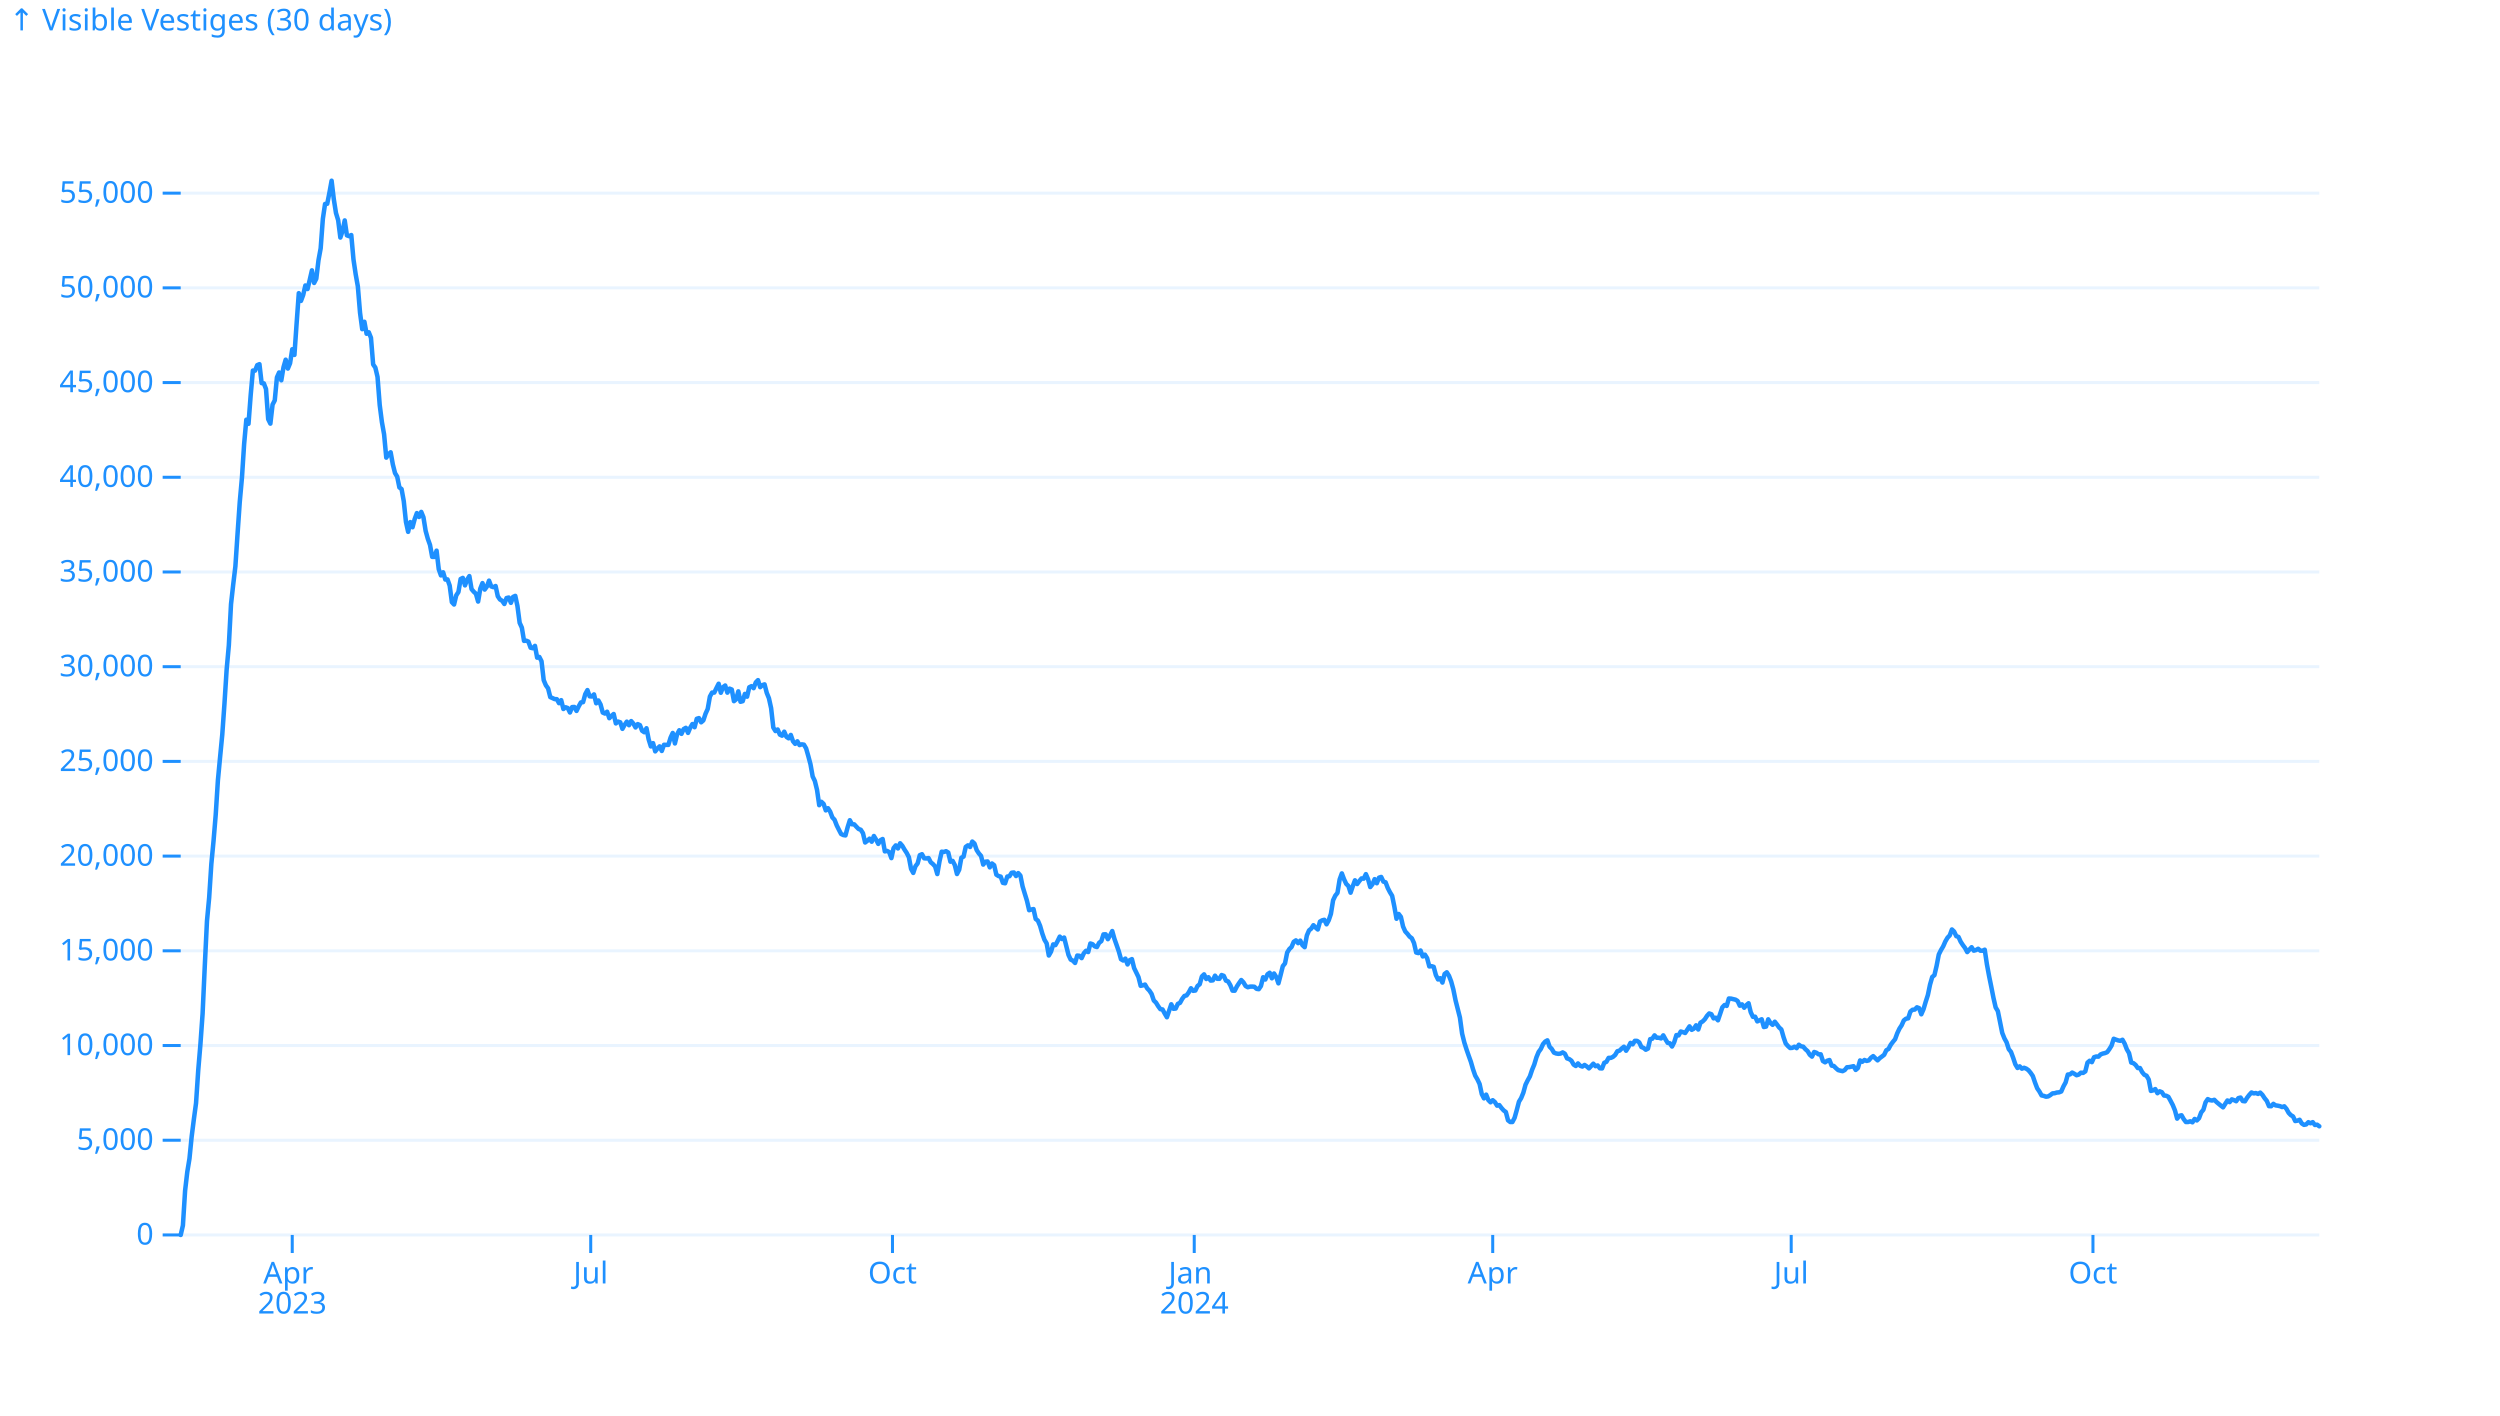
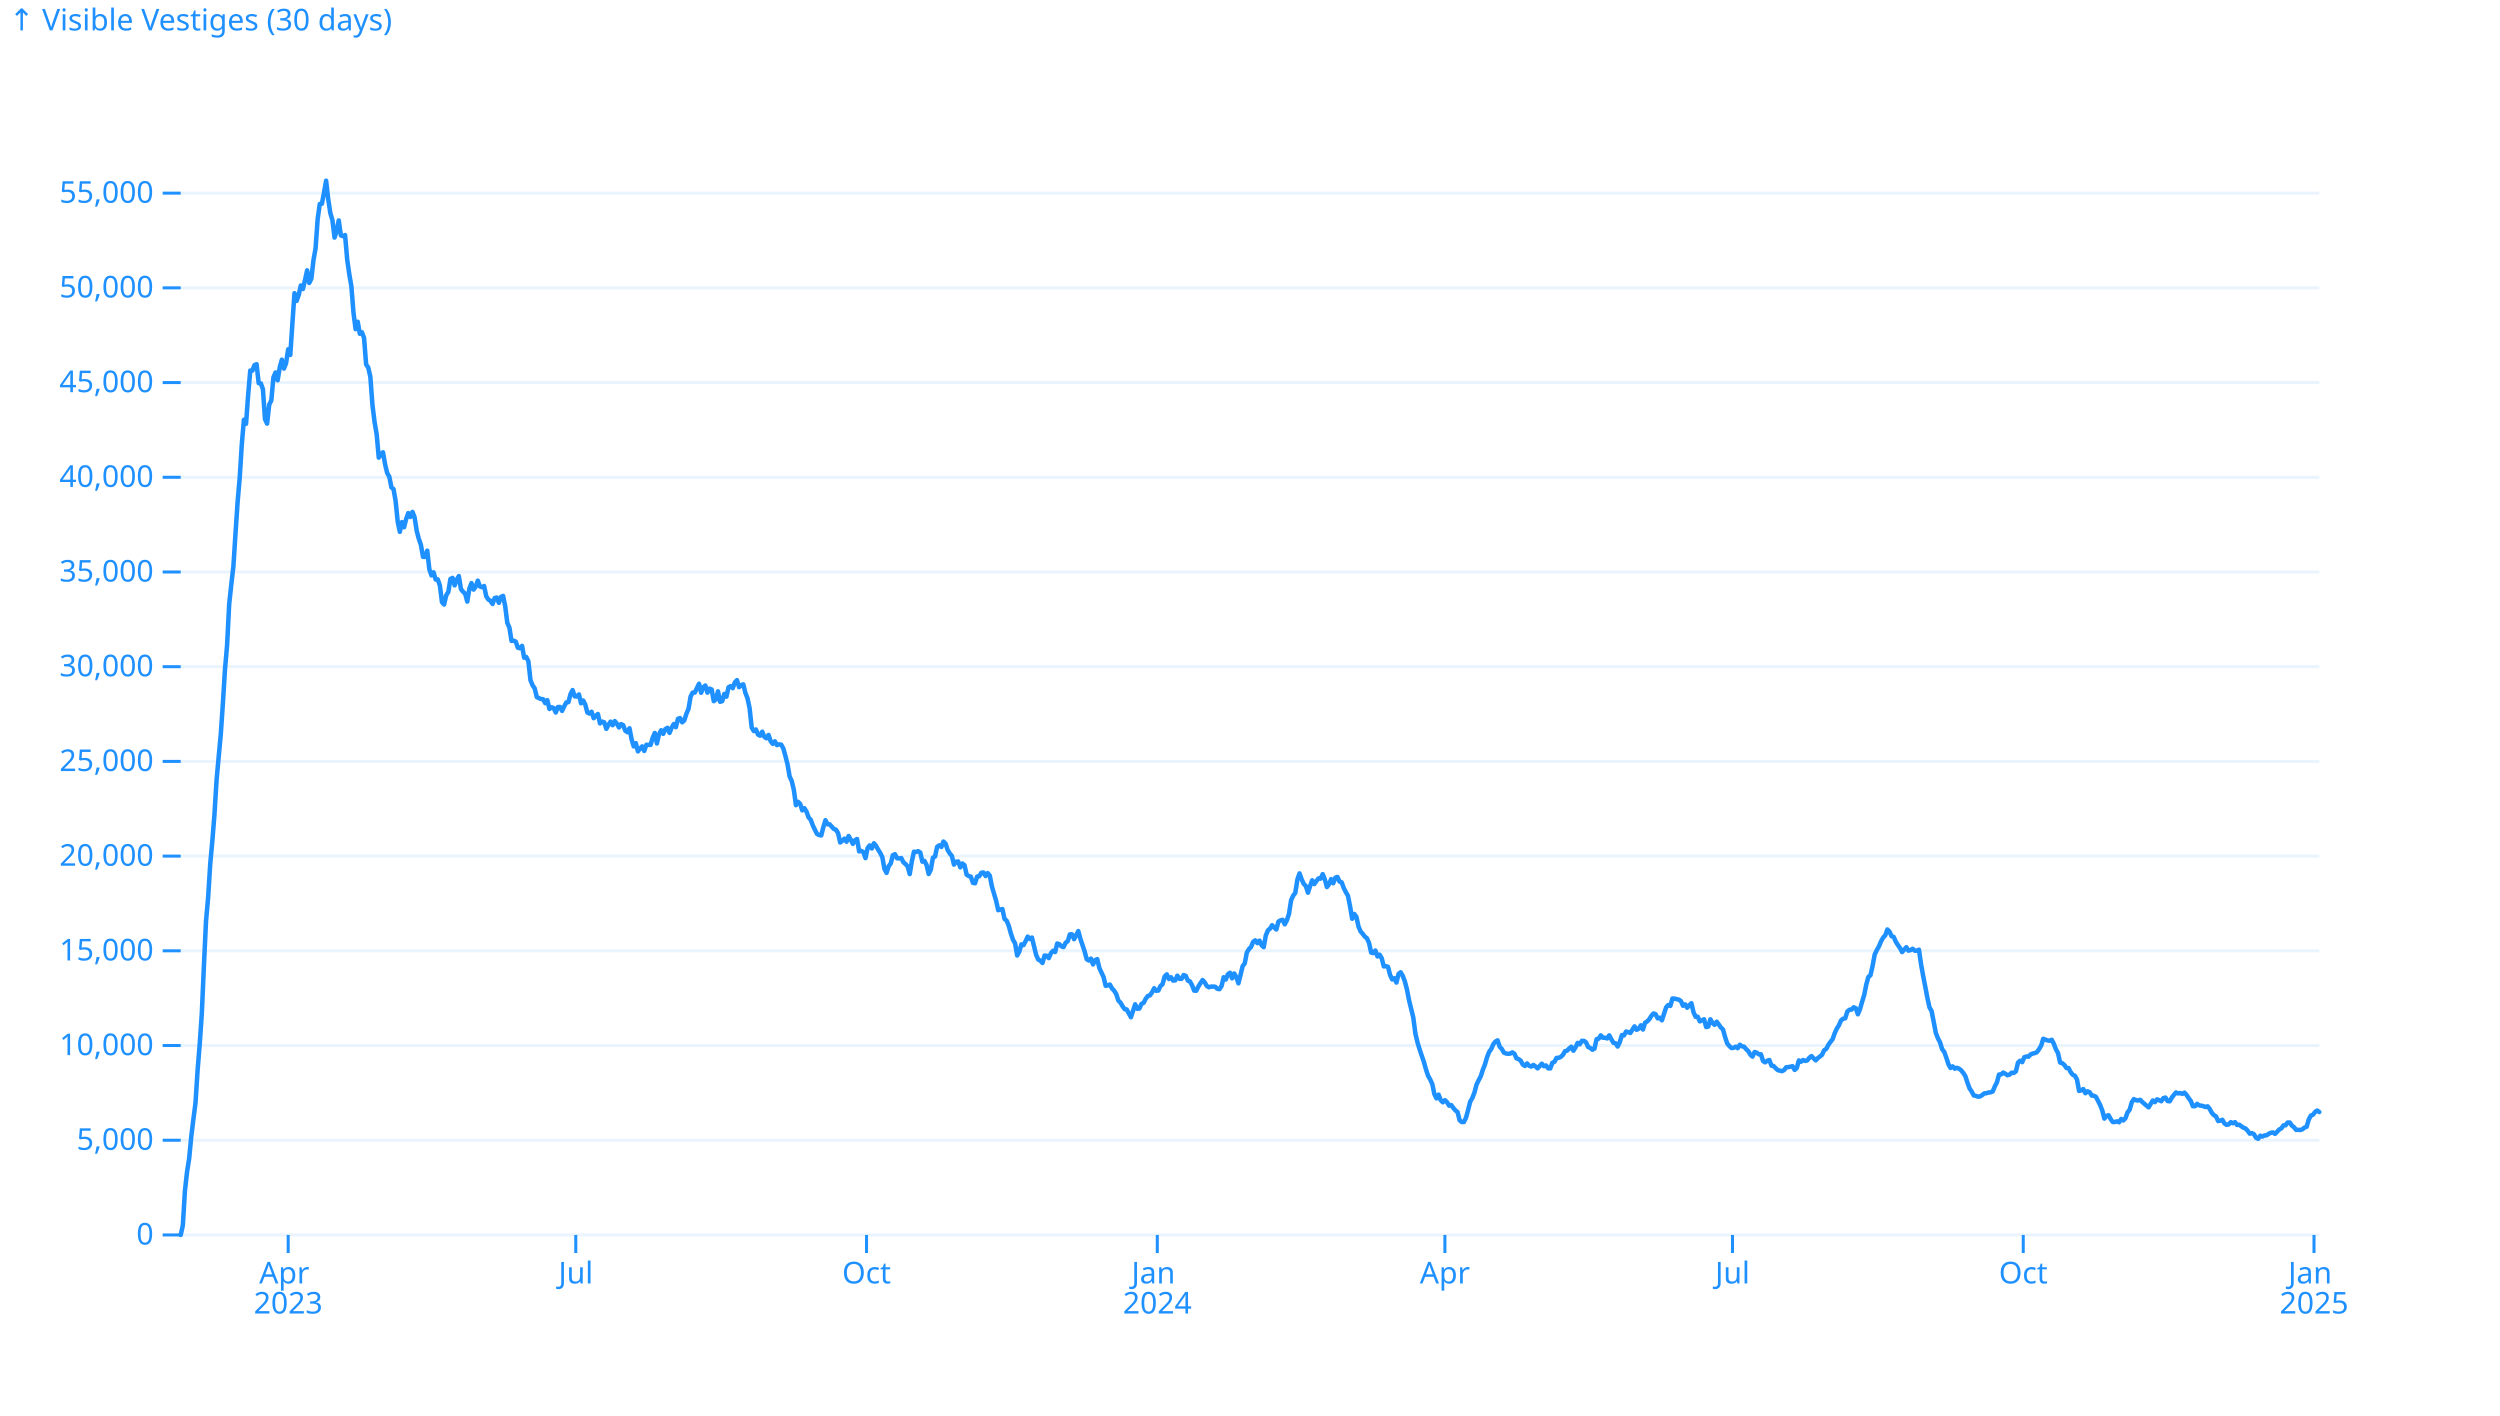
<svg xmlns="http://www.w3.org/2000/svg" class="plot-d6a7b5" fill="currentColor" font-family="system-ui, sans-serif" font-size="10" text-anchor="middle" width="830" height="470" viewBox="0 0 830 470" color="#1e90ff">
  <style>:where(.plot-d6a7b5){--plot-background: white;display:block;height:intrinsic;max-width:100%}:where(.plot-d6a7b5 text),:where(.plot-d6a7b5 tspan){white-space:pre}</style>
  <g aria-label="y-grid" stroke="currentColor" stroke-opacity=".1">
    <line x1="60" x2="770" y1="410" y2="410" />
    <line x1="60" x2="770" y1="378.557" y2="378.557" />
    <line x1="60" x2="770" y1="347.114" y2="347.114" />
    <line x1="60" x2="770" y1="315.671" y2="315.671" />
    <line x1="60" x2="770" y1="284.227" y2="284.227" />
    <line x1="60" x2="770" y1="252.784" y2="252.784" />
    <line x1="60" x2="770" y1="221.341" y2="221.341" />
    <line x1="60" x2="770" y1="189.898" y2="189.898" />
    <line x1="60" x2="770" y1="158.455" y2="158.455" />
    <line x1="60" x2="770" y1="127.012" y2="127.012" />
    <line x1="60" x2="770" y1="95.568" y2="95.568" />
    <line x1="60" x2="770" y1="64.125" y2="64.125" />
  </g>
  <g aria-label="y-axis tick" fill="none" stroke="currentColor">
    <path transform="translate(60,410)" d="M0,0L-6,0" />
    <path transform="translate(60,378.5568)" d="M0,0L-6,0" />
    <path transform="translate(60,347.1137)" d="M0,0L-6,0" />
    <path transform="translate(60,315.6705)" d="M0,0L-6,0" />
    <path transform="translate(60,284.2274)" d="M0,0L-6,0" />
    <path transform="translate(60,252.7842)" d="M0,0L-6,0" />
    <path transform="translate(60,221.3411)" d="M0,0L-6,0" />
    <path transform="translate(60,189.8979)" d="M0,0L-6,0" />
    <path transform="translate(60,158.4548)" d="M0,0L-6,0" />
    <path transform="translate(60,127.0116)" d="M0,0L-6,0" />
    <path transform="translate(60,95.56849)" d="M0,0L-6,0" />
    <path transform="translate(60,64.12534)" d="M0,0L-6,0" />
  </g>
  <g aria-label="y-axis tick label" text-anchor="end" font-variant="tabular-nums">
    <text y=".32em" transform="translate(-9,0) translate(60,410)">0</text>
    <text y=".32em" transform="translate(-9,0) translate(60,378.5568)">5,000</text>
    <text y=".32em" transform="translate(-9,0) translate(60,347.1137)">10,000</text>
    <text y=".32em" transform="translate(-9,0) translate(60,315.6705)">15,000</text>
    <text y=".32em" transform="translate(-9,0) translate(60,284.2274)">20,000</text>
    <text y=".32em" transform="translate(-9,0) translate(60,252.7842)">25,000</text>
    <text y=".32em" transform="translate(-9,0) translate(60,221.3411)">30,000</text>
    <text y=".32em" transform="translate(-9,0) translate(60,189.8979)">35,000</text>
    <text y=".32em" transform="translate(-9,0) translate(60,158.4548)">40,000</text>
    <text y=".32em" transform="translate(-9,0) translate(60,127.0116)">45,000</text>
    <text y=".32em" transform="translate(-9,0) translate(60,95.56849)">50,000</text>
    <text y=".32em" transform="translate(-9,0) translate(60,64.12534)">55,000</text>
  </g>
  <g aria-label="y-axis label" text-anchor="start">
    <text y=".71em" transform="translate(-57,-57) translate(60,60)">↑ Visible Vestiges (30 days)</text>
  </g>
  <g aria-label="x-axis tick" fill="none" stroke="currentColor">
-     <path transform="translate(97.02454,410)" d="M0,0L0,6" />
-     <path transform="translate(196.1196,410)" d="M0,0L0,6" />
-     <path transform="translate(296.3037,410)" d="M0,0L0,6" />
-     <path transform="translate(396.4877,410)" d="M0,0L0,6" />
-     <path transform="translate(495.5828,410)" d="M0,0L0,6" />
-     <path transform="translate(594.6779,410)" d="M0,0L0,6" />
-     <path transform="translate(694.862,410)" d="M0,0L0,6" />
+     <path transform="translate(95.67488,410)" d="M0,0L0,6" />
+     <path transform="translate(191.1576,410)" d="M0,0L0,6" />
+     <path transform="translate(287.6897,410)" d="M0,0L0,6" />
+     <path transform="translate(384.2217,410)" d="M0,0L0,6" />
+     <path transform="translate(479.7044,410)" d="M0,0L0,6" />
+     <path transform="translate(575.1872,410)" d="M0,0L0,6" />
+     <path transform="translate(671.7192,410)" d="M0,0L0,6" />
+     <path transform="translate(768.2512,410)" d="M0,0L0,6" />
  </g>
  <g aria-label="x-axis tick label" font-variant="tabular-nums">
-     <text transform="translate(0,9) translate(97.02454,410)">
+     <text transform="translate(0,9) translate(95.67488,410)">
      <tspan x="0" y=".71em">Apr</tspan>
      <tspan x="0" dy="1em">2023</tspan>
    </text>
-     <text y=".71em" transform="translate(0,9) translate(196.1196,410)">Jul</text>
-     <text y=".71em" transform="translate(0,9) translate(296.3037,410)">Oct</text>
-     <text transform="translate(0,9) translate(396.4877,410)">
+     <text y=".71em" transform="translate(0,9) translate(191.1576,410)">Jul</text>
+     <text y=".71em" transform="translate(0,9) translate(287.6897,410)">Oct</text>
+     <text transform="translate(0,9) translate(384.2217,410)">
      <tspan x="0" y=".71em">Jan</tspan>
      <tspan x="0" dy="1em">2024</tspan>
    </text>
-     <text y=".71em" transform="translate(0,9) translate(495.5828,410)">Apr</text>
-     <text y=".71em" transform="translate(0,9) translate(594.6779,410)">Jul</text>
-     <text y=".71em" transform="translate(0,9) translate(694.862,410)">Oct</text>
+     <text y=".71em" transform="translate(0,9) translate(479.7044,410)">Apr</text>
+     <text y=".71em" transform="translate(0,9) translate(575.1872,410)">Jul</text>
+     <text y=".71em" transform="translate(0,9) translate(671.7192,410)">Oct</text>
+     <text transform="translate(0,9) translate(768.2512,410)">
+       <tspan x="0" y=".71em">Jan</tspan>
+       <tspan x="0" dy="1em">2025</tspan>
+     </text>
  </g>
  <g aria-label="line" fill="none" stroke="currentColor" stroke-width="1.5" stroke-linejoin="round" stroke-linecap="round">
-     <path d="M60,410L60.726,406.843L61.452,395.297L62.178,389.071L62.904,384.657L63.63,377.375L64.356,371.639L65.082,366.263L65.808,355.383L66.534,346.774L67.26,336.555L67.986,320.727L68.712,305.804L69.438,298.056L70.164,286.843L70.89,279.228L71.616,270.499L72.342,259.085L73.067,251.401L73.793,243.867L74.519,233.642L75.245,222.303L75.971,214.273L76.697,200.57L77.423,194.08L78.149,188.024L78.875,177.101L79.601,166.643L80.327,158.593L81.053,147.374L81.779,139.344L82.505,140.702L83.231,131.137L83.957,123.025L84.683,123.05L85.409,121.226L86.135,120.912L86.861,127.194L87.587,127.276L88.313,129.156L89.039,139.168L89.765,140.639L90.491,134.325L91.217,132.936L91.943,125.282L92.669,123.66L93.395,126.257L94.121,121.93L94.847,119.415L95.573,122.364L96.299,120.597L97.025,115.956L97.751,117.837L98.476,107.379L99.202,97.342L99.928,99.895L100.654,97.933L101.38,94.776L102.106,95.952L102.832,92.921L103.558,89.752L104.284,93.94L105.01,92.519L105.736,86.406L106.462,82.45L107.188,72.653L107.914,67.722L108.64,67.653L109.366,64L110.092,60L110.818,66.113L111.544,70.716L112.27,73.112L112.996,78.866L113.722,76.734L114.448,73.181L115.174,78.143L115.9,78.407L116.626,78.042L117.352,86.123L118.078,91.016L118.804,95.097L119.53,103.825L120.256,109.278L120.982,106.831L121.708,110.806L122.434,110.315L123.16,112.145L123.885,121L124.611,122.037L125.337,125.125L126.063,134.464L126.789,140.117L127.515,144.192L128.241,151.933L128.967,150.82L129.693,150.16L130.419,154.179L131.145,157.065L131.871,158.254L132.597,161.825L133.323,162.373L134.049,166.385L134.775,173.277L135.501,176.572L136.227,173.334L136.953,175.05L137.679,172.315L138.405,170.347L139.131,171.629L139.857,169.957L140.583,171.736L141.309,176.245L142.035,178.874L142.761,180.918L143.487,184.88L144.213,184.898L144.939,182.823L145.665,188.98L146.391,191.036L147.117,190.005L147.843,192.407L148.569,192.363L149.294,194.413L150.02,199.916L150.746,200.696L151.472,197.652L152.198,196.545L152.924,192.237L153.65,191.866L154.376,194.35L155.102,192.445L155.828,191.269L156.554,195.589L157.28,196.451L158.006,197.117L158.732,199.714L159.458,195.413L160.184,193.596L160.91,195.74L161.636,194.753L162.362,192.778L163.088,194.69L163.814,194.948L164.54,194.558L165.266,197.96L165.992,199.035L166.718,199.457L167.444,200.519L168.17,198.557L168.896,198.381L169.622,200.142L170.348,198.174L171.074,197.834L171.8,201.249L172.526,206.789L173.252,208.374L173.978,212.77L174.703,212.701L175.429,213.015L176.155,215.04L176.881,215.216L177.607,214.43L178.333,218.348L179.059,218.109L179.785,219.53L180.511,225.806L181.237,227.529L181.963,228.535L182.689,231.434L183.415,231.761L184.141,232.101L184.867,232.126L185.593,233.453L186.319,232.459L187.045,235.384L187.771,234.818L188.497,235.069L189.223,236.547L189.949,234.755L190.675,234.711L191.401,236.025L192.127,234.516L192.853,233.214L193.579,233.107L194.305,230.453L195.031,229.114L195.757,231.177L196.483,231.227L197.209,230.541L197.935,233.484L198.661,232.56L199.387,233.893L200.112,236.572L200.838,236.899L201.564,236.295L202.29,238.44L203.016,237.673L203.742,237.05L204.468,240.169L205.194,239.566L205.92,239.805L206.646,241.974L207.372,240.666L208.098,239.591L208.824,240.767L209.55,239.402L210.276,240.238L211.002,241.515L211.728,240.408L212.454,240.742L213.18,242.609L213.906,243.1L214.632,241.779L215.358,245.483L216.084,247.816L216.81,246.722L217.536,249.451L218.262,248.527L218.988,247.797L219.714,249.313L220.44,247.275L221.166,247.288L221.892,247.307L222.618,244.93L223.344,243.345L224.07,246.823L224.796,243.798L225.521,242.446L226.247,243.641L226.973,242.056L227.699,241.641L228.425,243.32L229.151,241.59L229.877,240.389L230.603,241.433L231.329,238.635L232.055,238.415L232.781,239.805L233.507,239.176L234.233,236.975L234.959,235.365L235.685,231.258L236.411,229.938L237.137,229.938L237.863,228.435L238.589,227.001L239.315,229.994L240.041,228.139L240.767,227.592L241.493,229.957L242.219,228.63L242.945,228.925L243.671,232.78L244.397,232.176L245.123,229.529L245.849,232.988L246.575,232.793L247.301,230.378L248.027,231.296L248.753,228.177L249.479,227.812L250.204,228.472L250.93,226.542L251.656,225.806L252.382,228.139L253.108,227.454L253.834,227.215L254.56,230.032L255.286,231.818L256.012,235.126L256.738,241.546L257.464,242.71L258.19,242.194L258.916,243.892L259.642,244.244L260.368,242.917L261.094,244.634L261.82,245.118L262.546,244.005L263.272,246.087L263.998,246.961L264.724,246.118L265.45,247.37L266.176,247.118L266.902,247.231L267.628,248.464L268.354,251.011L269.08,253.734L269.806,257.796L270.532,259.299L271.258,262.268L271.984,267.324L272.71,266.204L273.436,266.89L274.162,269.047L274.888,268.323L275.613,269.455L276.339,271.38L277.065,272.153L277.791,274.027L278.517,275.48L279.243,276.876L279.969,277.234L280.695,277.354L281.421,274.631L282.147,272.317L282.873,273.662L283.599,273.681L284.325,274.474L285.051,275.216L285.777,275.48L286.503,276.624L287.229,279.706L287.955,279.14L288.681,278.436L289.407,279.448L290.133,277.555L290.859,278.75L291.585,280.165L292.311,278.958L293.037,278.555L293.763,282.662L294.489,282.504L295.215,282.9L295.941,284.894L296.667,281.574L297.393,280.674L298.119,281.687L298.845,279.97L299.571,280.813L300.297,282.07L301.022,283.177L301.748,284.592L302.474,288.466L303.2,289.805L303.926,287.598L304.652,286.649L305.378,283.919L306.104,283.599L306.83,284.951L307.556,285.007L308.282,284.881L309.008,286.271L309.734,286.869L310.46,287.661L311.186,290.183L311.912,285.982L312.638,282.768L313.364,282.85L314.09,282.599L314.816,283.039L315.542,286.076L316.268,285.812L316.994,287.202L317.72,290.17L318.446,288.749L319.172,284.756L319.898,284.397L320.624,281.165L321.35,280.655L322.076,281.196L322.802,279.398L323.528,280.064L324.254,282.215L324.98,283.334L325.706,284.158L326.431,287.045L327.157,286.089L327.883,286.007L328.609,287.963L329.335,286.68L330.061,287.252L330.787,290.384L331.513,290.849L332.239,291.038L332.965,293.107L333.691,293.245L334.417,291.019L335.143,290.906L335.869,289.755L336.595,289.661L337.321,290.843L338.047,289.868L338.773,290.692L339.499,294.295L340.225,296.691L340.951,299.05L341.677,302.188L342.403,301.955L343.129,301.817L343.855,305.099L344.581,305.653L345.307,307.376L346.033,309.916L346.759,311.985L347.485,313.205L348.211,317.224L348.937,315.954L349.663,313.539L350.389,313.778L351.115,312.463L351.84,310.954L352.566,311.753L353.292,311.269L354.018,314.142L354.744,317.041L355.47,318.576L356.196,318.941L356.922,319.695L357.648,317.243L358.374,317.318L359.1,318.098L359.826,316.488L360.552,315.664L361.278,316.079L362.004,313.243L362.73,313.47L363.456,314.199L364.182,314.413L364.908,313.004L365.634,312.457L366.36,310.212L367.086,310.193L367.812,311.803L368.538,310.52L369.264,309.112L369.99,311.696L370.716,313.759L371.442,315.853L372.168,318.456L372.894,318.89L373.62,318.261L374.346,320.192L375.072,318.777L375.798,318.431L376.524,321.399L377.249,322.89L377.975,324.393L378.701,327.286L379.427,327.141L380.153,326.877L380.879,328.147L381.605,328.896L382.331,329.996L383.057,332.159L383.783,332.857L384.509,334.04L385.235,335.04L385.961,335.14L386.687,336.486L387.413,337.725L388.139,335.574L388.865,333.423L389.591,334.914L390.317,334.838L391.043,333.285L391.769,332.939L392.495,331.612L393.221,330.663L393.947,330.468L394.673,329.462L395.399,328.103L396.125,328.946L396.851,328.858L397.577,327.355L398.303,326.764L399.029,324.185L399.755,323.487L400.481,325.028L401.207,324.443L401.933,325.556L402.658,325.475L403.384,323.928L404.11,324.953L404.836,324.971L405.562,323.72L406.288,323.978L407.014,325.563L407.74,325.833L408.466,327.078L409.192,328.889L409.918,328.921L410.644,327.499L411.37,326.393L412.096,325.374L412.822,326.141L413.548,327.361L414.274,327.757L415,327.562L415.726,327.537L416.452,327.606L417.178,328.286L417.904,328.411L418.63,327.361L419.356,324.449L420.082,325.204L420.808,323.462L421.534,322.959L422.26,324.795L422.986,323.198L423.712,324.374L424.438,326.468L425.164,323.689L425.89,320.764L426.616,319.865L427.342,316.243L428.067,315.086L428.793,314.4L429.519,312.677L430.245,312.206L430.971,313.124L431.697,312.287L432.423,313.809L433.149,314.463L433.875,310.577L434.601,308.891L435.327,308.3L436.053,307.168L436.779,307.948L437.505,308.583L438.231,305.967L438.957,305.552L439.683,305.376L440.409,306.866L441.135,305.54L441.861,303.401L442.587,298.892L443.313,297.358L444.039,296.446L444.765,291.975L445.491,289.969L446.217,291.893L446.943,293.447L447.669,294.151L448.395,296.371L449.121,294.22L449.847,292.264L450.573,293.497L451.299,292.503L452.025,291.635L452.751,291.717L453.476,290.214L454.202,291.918L454.928,294.503L455.654,293.579L456.38,291.874L457.106,293.239L457.832,291.384L458.558,291.151L459.284,292.692L460.01,292.918L460.736,294.811L461.462,296.214L462.188,297.408L462.914,300.949L463.64,305.024L464.366,303.445L465.092,304.401L465.818,307.615L466.544,309.244L467.27,310.03L467.996,310.96L468.722,311.501L469.448,313.092L470.174,316.237L470.9,316.425L471.626,315.57L472.352,317.538L473.078,316.947L473.804,318.111L474.53,320.846L475.256,320.771L475.982,320.984L476.708,323.72L477.434,325.179L478.16,324.764L478.885,326.21L479.611,323.349L480.337,322.802L481.063,323.965L481.789,325.846L482.515,328.525L483.241,332.122L483.967,334.97L484.693,337.832L485.419,343.158L486.145,346.101L486.871,348.384L487.597,350.472L488.323,352.49L489.049,355.006L489.775,357.113L490.501,358.358L491.227,359.886L491.953,363.244L492.679,364.653L493.405,363.414L494.131,365.225L494.857,365.961L495.583,365.269L496.309,365.898L497.035,367.08L497.761,366.885L498.487,367.841L499.213,368.652L499.939,369.193L500.665,371.941L501.391,372.507L502.117,372.507L502.843,371.117L503.569,368.545L504.294,365.759L505.02,364.571L505.746,362.785L506.472,360.131L507.198,358.666L507.924,357.352L508.65,355.188L509.376,353.427L510.102,351.006L510.828,349.246L511.554,348.252L512.28,346.655L513.006,345.806L513.732,345.391L514.458,347.504L515.184,348.252L515.91,349.459L516.636,349.755L517.362,349.868L518.088,349.793L518.814,349.396L519.54,349.837L520.266,351.384L520.992,351.623L521.718,352.163L522.444,353.446L523.17,353.905L523.896,353.056L524.622,353.843L525.348,354.094L526.074,353.566L526.8,354.05L527.526,354.698L528.252,353.937L528.978,353.151L529.703,353.975L530.429,353.736L531.155,354.679L531.881,354.717L532.607,352.855L533.333,352.522L534.059,351.22L534.785,351.22L535.511,350.881L536.237,350.239L536.963,349.007L537.689,348.812L538.415,348.101L539.141,347.522L539.867,348.843L540.593,347.705L541.319,346.246L542.045,346.711L542.771,345.56L543.497,345.567L544.223,346.07L544.949,347.617L545.675,347.906L546.401,348.51L547.127,348.132L547.853,345.001L548.579,344.844L549.305,343.743L550.031,344.529L550.757,344.535L551.483,344.755L552.209,343.737L552.935,345.057L553.661,346.227L554.387,346.372L555.112,347.441L555.838,346.019L556.564,343.655L557.29,343.756L558.016,342.46L558.742,342.668L559.468,342.951L560.194,341.85L560.92,340.756L561.646,341.9L562.372,341.517L563.098,340.404L563.824,341.794L564.55,339.548L565.276,339.115L566.002,338.385L566.728,337.266L567.454,336.467L568.18,336.719L568.906,338.09L569.632,337.882L570.358,338.737L571.084,336.605L571.81,334.442L572.536,333.681L573.262,333.952L573.988,331.505L574.714,331.537L575.44,331.719L576.166,331.883L576.892,332.329L577.618,333.901L578.344,333.449L579.07,334.568L579.796,333.706L580.521,333.084L581.247,336.065L581.973,337.586L582.699,337.549L583.425,339.102L584.151,338.75L584.877,338.398L585.603,340.97L586.329,340.825L587.055,338.417L587.781,339.63L588.507,340.24L589.233,339.215L589.959,340.14L590.685,341.139L591.411,341.781L592.137,344.334L592.863,346.441L593.589,347.277L594.315,347.938L595.041,347.887L595.767,347.516L596.493,347.982L597.219,346.856L597.945,347.378L598.671,347.504L599.397,348.34L600.123,348.975L600.849,350.17L601.575,350.793L602.301,349.264L603.027,349.497L603.753,350.032L604.479,350.032L605.204,352.258L605.93,352.692L606.656,352.163L607.382,351.931L608.108,353.786L608.834,353.912L609.56,354.654L610.286,355.283L611.012,355.459L611.738,355.622L612.464,355.251L613.19,354.333L613.916,354.283L614.642,354.138L615.368,353.975L616.094,355.213L616.82,354.591L617.546,352.069L618.272,352.503L618.998,351.918L619.724,352.226L620.45,352.038L621.176,351.164L621.902,350.635L622.628,351.365L623.354,352.031L624.08,351.302L624.806,350.761L625.532,350.201L626.258,348.68L626.984,348.258L627.71,346.894L628.436,345.913L629.162,345.032L629.888,343.045L630.613,341.511L631.339,340.404L632.065,338.781L632.791,338.215L633.517,338.083L634.243,335.844L634.969,335.241L635.695,335.178L636.421,334.43L637.147,334.7L637.873,336.744L638.599,335.071L639.325,332.618L640.051,330.361L640.777,326.864L641.503,324.349L642.229,323.751L642.955,320.639L643.681,316.884L644.407,315.425L645.133,314.205L645.859,312.545L646.585,311.306L647.311,310.558L648.037,308.583L648.763,309.275L649.489,310.809L650.215,311.048L650.941,312.639L651.667,313.753L652.393,314.727L653.119,316.086L653.845,315.268L654.571,314.476L655.297,315.62L656.022,315.425L656.748,314.991L657.474,315.62L658.2,315.639L658.926,315.3L659.652,320.142L660.378,324.041L661.104,327.613L661.83,331.298L662.556,334.461L663.282,335.681L664.008,339.278L664.734,342.907L665.46,344.73L666.186,346.057L666.912,348.321L667.638,349.22L668.364,351.17L669.09,353.346L669.816,354.566L670.542,354.037L671.268,354.798L671.994,354.509L672.72,354.792L673.446,355.314L674.172,356.188L674.898,357.251L675.624,359.402L676.35,361.313L677.076,362.364L677.802,363.678L678.528,363.829L679.254,364.106L679.98,364.011L680.706,363.571L681.431,363.005L682.157,362.948L682.883,362.716L683.609,362.659L684.335,362.37L685.061,360.691L685.787,359.364L686.513,356.748L687.239,356.698L687.965,356.1L688.691,356.49L689.417,356.974L690.143,356.767L690.869,356.132L691.595,356.207L692.321,355.704L693.047,352.799L693.773,352.17L694.499,352.635L695.225,350.994L695.951,350.761L696.677,350.811L697.403,350.069L698.129,349.786L698.855,349.623L699.581,349.321L700.307,348.315L701.033,347.139L701.759,344.875L702.485,345.158L703.211,345.409L703.937,345.548L704.663,345.202L705.389,346.504L706.115,348.39L706.84,349.629L707.566,352.767L708.292,352.968L709.018,353.56L709.744,354.585L710.47,354.585L711.196,355.943L711.922,356.823L712.648,357.138L713.374,358.402L714.1,362.181L714.826,362.005L715.552,361.571L716.278,362.942L717.004,362.313L717.73,362.603L718.456,363.716L719.182,363.785L719.908,364.156L720.634,365.489L721.36,366.873L722.086,368.659L722.812,371.382L723.538,370.463L724.264,370.268L724.99,371.545L725.716,372.507L726.442,372.507L727.168,372.275L727.894,372.608L728.62,371.495L729.346,371.985L730.072,371.243L730.798,369.319L731.524,368.426L732.249,365.973L732.975,364.911L733.701,365.25L734.427,365.37L735.153,365.137L735.879,365.873L736.605,366.476L737.331,367.074L738.057,367.64L738.783,366.476L739.509,365.357L740.235,365.904L740.961,364.992L741.687,365.244L742.413,365.602L743.139,364.584L743.865,364.389L744.591,365.539L745.317,365.634L746.043,364.439L746.769,363.496L747.495,362.703L748.221,363.018L748.947,362.892L749.673,363.175L750.399,362.754L751.125,363.496L751.851,364.602L752.577,365.489L753.303,367.237L754.029,367.269L754.755,366.483L755.481,366.986L756.207,367.086L756.933,367.244L757.658,367.539L758.384,367.3L759.11,368.155L759.836,369.47L760.562,370.224L761.288,370.652L762.014,372.18L762.74,372.061L763.466,371.771L764.192,372.979L764.918,373.45L765.644,373.312L766.37,372.57L767.096,372.922L767.822,372.551L768.548,373.488L769.274,373.394L770,373.928" />
+     <path d="M60,410L60.7,406.843L61.399,395.297L62.099,389.071L62.798,384.657L63.498,377.375L64.197,371.639L64.897,366.263L65.596,355.383L66.296,346.774L66.995,336.555L67.695,320.727L68.394,305.804L69.094,298.056L69.793,286.843L70.493,279.228L71.192,270.499L71.892,259.085L72.591,251.401L73.291,243.867L73.99,233.642L74.69,222.303L75.389,214.273L76.089,200.57L76.788,194.08L77.488,188.024L78.187,177.101L78.887,166.643L79.586,158.593L80.286,147.374L80.985,139.344L81.685,140.702L82.384,131.137L83.084,123.025L83.783,123.05L84.483,121.226L85.182,120.912L85.882,127.194L86.581,127.276L87.281,129.156L87.98,139.168L88.68,140.639L89.379,134.325L90.079,132.936L90.778,125.282L91.478,123.66L92.177,126.257L92.877,121.93L93.576,119.415L94.276,122.364L94.975,120.597L95.675,115.956L96.374,117.837L97.074,107.379L97.773,97.342L98.473,99.895L99.172,97.933L99.872,94.776L100.571,95.952L101.271,92.921L101.97,89.752L102.67,93.94L103.369,92.519L104.069,86.406L104.768,82.45L105.468,72.653L106.167,67.722L106.867,67.653L107.567,64L108.266,60L108.966,66.113L109.665,70.716L110.365,73.112L111.064,78.866L111.764,76.734L112.463,73.181L113.163,78.143L113.862,78.407L114.562,78.042L115.261,86.123L115.961,91.016L116.66,95.097L117.36,103.825L118.059,109.278L118.759,106.831L119.458,110.806L120.158,110.315L120.857,112.145L121.557,121L122.256,122.037L122.956,125.125L123.655,134.464L124.355,140.117L125.054,144.192L125.754,151.933L126.453,150.82L127.153,150.16L127.852,154.179L128.552,157.065L129.251,158.254L129.951,161.825L130.65,162.373L131.35,166.385L132.049,173.277L132.749,176.572L133.448,173.334L134.148,175.05L134.847,172.315L135.547,170.347L136.246,171.629L136.946,169.957L137.645,171.736L138.345,176.245L139.044,178.874L139.744,180.918L140.443,184.88L141.143,184.898L141.842,182.823L142.542,188.98L143.241,191.036L143.941,190.005L144.64,192.407L145.34,192.363L146.039,194.413L146.739,199.916L147.438,200.696L148.138,197.652L148.837,196.545L149.537,192.237L150.236,191.866L150.936,194.35L151.635,192.445L152.335,191.269L153.034,195.589L153.734,196.451L154.433,197.117L155.133,199.714L155.833,195.413L156.532,193.596L157.232,195.74L157.931,194.753L158.631,192.778L159.33,194.69L160.03,194.948L160.729,194.558L161.429,197.96L162.128,199.035L162.828,199.457L163.527,200.519L164.227,198.557L164.926,198.381L165.626,200.142L166.325,198.174L167.025,197.834L167.724,201.249L168.424,206.789L169.123,208.374L169.823,212.77L170.522,212.701L171.222,213.015L171.921,215.04L172.621,215.216L173.32,214.43L174.02,218.348L174.719,218.109L175.419,219.53L176.118,225.806L176.818,227.529L177.517,228.535L178.217,231.434L178.916,231.761L179.616,232.101L180.315,232.126L181.015,233.453L181.714,232.459L182.414,235.384L183.113,234.818L183.813,235.069L184.512,236.547L185.212,234.755L185.911,234.711L186.611,236.025L187.31,234.516L188.01,233.214L188.709,233.107L189.409,230.453L190.108,229.114L190.808,231.177L191.507,231.227L192.207,230.541L192.906,233.484L193.606,232.56L194.305,233.893L195.005,236.572L195.704,236.899L196.404,236.295L197.103,238.44L197.803,237.673L198.502,237.05L199.202,240.169L199.901,239.566L200.601,239.805L201.3,241.974L202,240.666L202.7,239.591L203.399,240.767L204.099,239.402L204.798,240.238L205.498,241.515L206.197,240.408L206.897,240.742L207.596,242.609L208.296,243.1L208.995,241.779L209.695,245.483L210.394,247.816L211.094,246.722L211.793,249.451L212.493,248.527L213.192,247.797L213.892,249.313L214.591,247.275L215.291,247.288L215.99,247.307L216.69,244.93L217.389,243.345L218.089,246.823L218.788,243.798L219.488,242.446L220.187,243.641L220.887,242.056L221.586,241.641L222.286,243.32L222.985,241.59L223.685,240.389L224.384,241.433L225.084,238.635L225.783,238.415L226.483,239.805L227.182,239.176L227.882,236.975L228.581,235.365L229.281,231.258L229.98,229.938L230.68,229.938L231.379,228.435L232.079,227.001L232.778,229.994L233.478,228.139L234.177,227.592L234.877,229.957L235.576,228.63L236.276,228.925L236.975,232.78L237.675,232.176L238.374,229.529L239.074,232.988L239.773,232.793L240.473,230.378L241.172,231.296L241.872,228.177L242.571,227.812L243.271,228.472L243.97,226.542L244.67,225.806L245.369,228.139L246.069,227.454L246.768,227.215L247.468,230.032L248.167,231.818L248.867,235.126L249.567,241.546L250.266,242.71L250.966,242.194L251.665,243.892L252.365,244.244L253.064,242.917L253.764,244.634L254.463,245.118L255.163,244.005L255.862,246.087L256.562,246.961L257.261,246.118L257.961,247.37L258.66,247.118L259.36,247.231L260.059,248.464L260.759,251.011L261.458,253.734L262.158,257.796L262.857,259.299L263.557,262.268L264.256,267.324L264.956,266.204L265.655,266.89L266.355,269.047L267.054,268.323L267.754,269.455L268.453,271.38L269.153,272.153L269.852,274.027L270.552,275.48L271.251,276.876L271.951,277.234L272.65,277.354L273.35,274.631L274.049,272.317L274.749,273.662L275.448,273.681L276.148,274.474L276.847,275.216L277.547,275.48L278.246,276.624L278.946,279.706L279.645,279.14L280.345,278.436L281.044,279.448L281.744,277.555L282.443,278.75L283.143,280.165L283.842,278.958L284.542,278.555L285.241,282.662L285.941,282.504L286.64,282.9L287.34,284.894L288.039,281.574L288.739,280.674L289.438,281.687L290.138,279.97L290.837,280.813L291.537,282.07L292.236,283.177L292.936,284.592L293.635,288.466L294.335,289.805L295.034,287.598L295.734,286.649L296.433,283.919L297.133,283.599L297.833,284.951L298.532,285.007L299.232,284.881L299.931,286.271L300.631,286.869L301.33,287.661L302.03,290.183L302.729,285.982L303.429,282.768L304.128,282.85L304.828,282.599L305.527,283.039L306.227,286.076L306.926,285.812L307.626,287.202L308.325,290.17L309.025,288.749L309.724,284.756L310.424,284.397L311.123,281.165L311.823,280.655L312.522,281.196L313.222,279.398L313.921,280.064L314.621,282.215L315.32,283.334L316.02,284.158L316.719,287.045L317.419,286.089L318.118,286.007L318.818,287.963L319.517,286.68L320.217,287.252L320.916,290.384L321.616,290.849L322.315,291.038L323.015,293.107L323.714,293.245L324.414,291.019L325.113,290.906L325.813,289.755L326.512,289.661L327.212,290.843L327.911,289.868L328.611,290.692L329.31,294.295L330.01,296.691L330.709,299.05L331.409,302.188L332.108,301.955L332.808,301.817L333.507,305.099L334.207,305.653L334.906,307.376L335.606,309.916L336.305,311.985L337.005,313.205L337.704,317.224L338.404,315.954L339.103,313.539L339.803,313.778L340.502,312.463L341.202,310.954L341.901,311.753L342.601,311.269L343.3,314.142L344,317.041L344.7,318.576L345.399,318.941L346.099,319.695L346.798,317.243L347.498,317.318L348.197,318.098L348.897,316.488L349.596,315.664L350.296,316.079L350.995,313.243L351.695,313.47L352.394,314.199L353.094,314.413L353.793,313.004L354.493,312.457L355.192,310.212L355.892,310.193L356.591,311.803L357.291,310.52L357.99,309.112L358.69,311.696L359.389,313.759L360.089,315.853L360.788,318.456L361.488,318.89L362.187,318.261L362.887,320.192L363.586,318.777L364.286,318.431L364.985,321.399L365.685,322.89L366.384,324.393L367.084,327.286L367.783,327.141L368.483,326.877L369.182,328.147L369.882,328.896L370.581,329.996L371.281,332.159L371.98,332.857L372.68,334.04L373.379,335.04L374.079,335.14L374.778,336.486L375.478,337.725L376.177,335.574L376.877,333.423L377.576,334.914L378.276,334.838L378.975,333.285L379.675,332.939L380.374,331.612L381.074,330.663L381.773,330.468L382.473,329.462L383.172,328.103L383.872,328.946L384.571,328.858L385.271,327.355L385.97,326.764L386.67,324.185L387.369,323.487L388.069,325.028L388.768,324.443L389.468,325.556L390.167,325.475L390.867,323.928L391.567,324.953L392.266,324.971L392.966,323.72L393.665,323.978L394.365,325.563L395.064,325.833L395.764,327.078L396.463,328.889L397.163,328.921L397.862,327.499L398.562,326.393L399.261,325.374L399.961,326.141L400.66,327.361L401.36,327.757L402.059,327.562L402.759,327.537L403.458,327.606L404.158,328.286L404.857,328.411L405.557,327.361L406.256,324.449L406.956,325.204L407.655,323.462L408.355,322.959L409.054,324.795L409.754,323.198L410.453,324.374L411.153,326.468L411.852,323.689L412.552,320.764L413.251,319.865L413.951,316.243L414.65,315.086L415.35,314.4L416.049,312.677L416.749,312.206L417.448,313.124L418.148,312.287L418.847,313.809L419.547,314.463L420.246,310.577L420.946,308.891L421.645,308.3L422.345,307.168L423.044,307.948L423.744,308.583L424.443,305.967L425.143,305.552L425.842,305.376L426.542,306.866L427.241,305.54L427.941,303.401L428.64,298.892L429.34,297.358L430.039,296.446L430.739,291.975L431.438,289.969L432.138,291.893L432.837,293.447L433.537,294.151L434.236,296.371L434.936,294.22L435.635,292.264L436.335,293.497L437.034,292.503L437.734,291.635L438.433,291.717L439.133,290.214L439.833,291.918L440.532,294.503L441.232,293.579L441.931,291.874L442.631,293.239L443.33,291.384L444.03,291.151L444.729,292.692L445.429,292.918L446.128,294.811L446.828,296.214L447.527,297.408L448.227,300.949L448.926,305.024L449.626,303.445L450.325,304.401L451.025,307.615L451.724,309.244L452.424,310.03L453.123,310.96L453.823,311.501L454.522,313.092L455.222,316.237L455.921,316.425L456.621,315.57L457.32,317.538L458.02,316.947L458.719,318.111L459.419,320.846L460.118,320.771L460.818,320.984L461.517,323.72L462.217,325.179L462.916,324.764L463.616,326.21L464.315,323.349L465.015,322.802L465.714,323.965L466.414,325.846L467.113,328.525L467.813,332.122L468.512,334.97L469.212,337.832L469.911,343.158L470.611,346.101L471.31,348.384L472.01,350.472L472.709,352.49L473.409,355.006L474.108,357.113L474.808,358.358L475.507,359.886L476.207,363.244L476.906,364.653L477.606,363.414L478.305,365.225L479.005,365.961L479.704,365.269L480.404,365.898L481.103,367.08L481.803,366.885L482.502,367.841L483.202,368.652L483.901,369.193L484.601,371.941L485.3,372.507L486,372.507L486.7,371.117L487.399,368.545L488.099,365.759L488.798,364.571L489.498,362.785L490.197,360.131L490.897,358.666L491.596,357.352L492.296,355.188L492.995,353.427L493.695,351.006L494.394,349.246L495.094,348.252L495.793,346.655L496.493,345.806L497.192,345.391L497.892,347.504L498.591,348.252L499.291,349.459L499.99,349.755L500.69,349.868L501.389,349.793L502.089,349.396L502.788,349.837L503.488,351.384L504.187,351.623L504.887,352.163L505.586,353.446L506.286,353.905L506.985,353.056L507.685,353.843L508.384,354.094L509.084,353.566L509.783,354.05L510.483,354.698L511.182,353.937L511.882,353.151L512.581,353.975L513.281,353.736L513.98,354.679L514.68,354.717L515.379,352.855L516.079,352.522L516.778,351.22L517.478,351.22L518.177,350.881L518.877,350.239L519.576,349.007L520.276,348.812L520.975,348.101L521.675,347.522L522.374,348.843L523.074,347.705L523.773,346.246L524.473,346.711L525.172,345.56L525.872,345.567L526.571,346.07L527.271,347.617L527.97,347.906L528.67,348.51L529.369,348.132L530.069,345.001L530.768,344.844L531.468,343.743L532.167,344.529L532.867,344.535L533.567,344.755L534.266,343.737L534.966,345.057L535.665,346.227L536.365,346.372L537.064,347.441L537.764,346.019L538.463,343.655L539.163,343.756L539.862,342.46L540.562,342.668L541.261,342.951L541.961,341.85L542.66,340.756L543.36,341.9L544.059,341.517L544.759,340.404L545.458,341.794L546.158,339.548L546.857,339.115L547.557,338.385L548.256,337.266L548.956,336.467L549.655,336.719L550.355,338.09L551.054,337.882L551.754,338.737L552.453,336.605L553.153,334.442L553.852,333.681L554.552,333.952L555.251,331.505L555.951,331.537L556.65,331.719L557.35,331.883L558.049,332.329L558.749,333.901L559.448,333.449L560.148,334.568L560.847,333.706L561.547,333.084L562.246,336.065L562.946,337.586L563.645,337.549L564.345,339.102L565.044,338.75L565.744,338.398L566.443,340.97L567.143,340.825L567.842,338.417L568.542,339.63L569.241,340.24L569.941,339.215L570.64,340.14L571.34,341.139L572.039,341.781L572.739,344.334L573.438,346.441L574.138,347.277L574.837,347.938L575.537,347.887L576.236,347.516L576.936,347.982L577.635,346.856L578.335,347.378L579.034,347.504L579.734,348.34L580.433,348.975L581.133,350.17L581.833,350.793L582.532,349.264L583.232,349.497L583.931,350.032L584.631,350.032L585.33,352.258L586.03,352.692L586.729,352.163L587.429,351.931L588.128,353.786L588.828,353.912L589.527,354.654L590.227,355.283L590.926,355.459L591.626,355.622L592.325,355.251L593.025,354.333L593.724,354.283L594.424,354.138L595.123,353.975L595.823,355.213L596.522,354.591L597.222,352.069L597.921,352.503L598.621,351.918L599.32,352.226L600.02,352.038L600.719,351.164L601.419,350.635L602.118,351.365L602.818,352.031L603.517,351.302L604.217,350.761L604.916,350.201L605.616,348.68L606.315,348.258L607.015,346.894L607.714,345.913L608.414,345.032L609.113,343.045L609.813,341.511L610.512,340.404L611.212,338.781L611.911,338.215L612.611,338.083L613.31,335.844L614.01,335.241L614.709,335.178L615.409,334.43L616.108,334.7L616.808,336.744L617.507,335.071L618.207,332.618L618.906,330.361L619.606,326.864L620.305,324.349L621.005,323.751L621.704,320.639L622.404,316.884L623.103,315.425L623.803,314.205L624.502,312.545L625.202,311.306L625.901,310.558L626.601,308.583L627.3,309.275L628,310.809L628.7,311.048L629.399,312.639L630.099,313.753L630.798,314.727L631.498,316.086L632.197,315.268L632.897,314.476L633.596,315.62L634.296,315.425L634.995,314.991L635.695,315.62L636.394,315.639L637.094,315.3L637.793,320.142L638.493,324.041L639.192,327.613L639.892,331.298L640.591,334.461L641.291,335.681L641.99,339.278L642.69,342.907L643.389,344.73L644.089,346.057L644.788,348.321L645.488,349.22L646.187,351.17L646.887,353.346L647.586,354.566L648.286,354.037L648.985,354.798L649.685,354.509L650.384,354.792L651.084,355.314L651.783,356.188L652.483,357.251L653.182,359.402L653.882,361.313L654.581,362.364L655.281,363.678L655.98,363.829L656.68,364.106L657.379,364.011L658.079,363.571L658.778,363.005L659.478,362.948L660.177,362.716L660.877,362.659L661.576,362.37L662.276,360.691L662.975,359.364L663.675,356.748L664.374,356.698L665.074,356.1L665.773,356.49L666.473,356.974L667.172,356.767L667.872,356.132L668.571,356.207L669.271,355.704L669.97,352.799L670.67,352.17L671.369,352.635L672.069,350.994L672.768,350.761L673.468,350.811L674.167,350.069L674.867,349.786L675.567,349.623L676.266,349.321L676.966,348.315L677.665,347.139L678.365,344.875L679.064,345.158L679.764,345.409L680.463,345.548L681.163,345.202L681.862,346.504L682.562,348.39L683.261,349.629L683.961,352.767L684.66,352.968L685.36,353.56L686.059,354.585L686.759,354.585L687.458,355.943L688.158,356.823L688.857,357.138L689.557,358.402L690.256,362.181L690.956,362.005L691.655,361.571L692.355,362.942L693.054,362.313L693.754,362.603L694.453,363.716L695.153,363.785L695.852,364.156L696.552,365.489L697.251,366.873L697.951,368.659L698.65,371.382L699.35,370.463L700.049,370.268L700.749,371.545L701.448,372.507L702.148,372.507L702.847,372.275L703.547,372.608L704.246,371.495L704.946,371.985L705.645,371.243L706.345,369.319L707.044,368.426L707.744,365.973L708.443,364.911L709.143,365.25L709.842,365.37L710.542,365.137L711.241,365.873L711.941,366.476L712.64,367.074L713.34,367.64L714.039,366.476L714.739,365.357L715.438,365.904L716.138,364.992L716.837,365.244L717.537,365.602L718.236,364.584L718.936,364.389L719.635,365.539L720.335,365.634L721.034,364.439L721.734,363.496L722.433,362.703L723.133,363.018L723.833,362.892L724.532,363.175L725.232,362.754L725.931,363.496L726.631,364.602L727.33,365.489L728.03,367.237L728.729,367.269L729.429,366.483L730.128,366.986L730.828,367.086L731.527,367.244L732.227,367.539L732.926,367.3L733.626,368.155L734.325,369.47L735.025,370.224L735.724,370.652L736.424,372.18L737.123,372.061L737.823,371.771L738.522,372.979L739.222,373.45L739.921,373.312L740.621,372.57L741.32,372.922L742.02,372.551L742.719,373.488L743.419,373.394L744.118,373.928L744.818,374.387L745.517,374.658L746.217,375.394L746.916,376.375L747.616,376.199L748.315,376.544L749.015,377.746L749.714,378.073L750.414,377.06L751.113,377.331L751.813,376.972L752.512,376.922L753.212,376.419L753.911,376.085L754.611,375.979L755.31,376.45L756.01,375.74L756.709,374.991L757.409,374.626L758.108,373.627L758.808,373.595L759.507,372.671L760.207,372.671L760.906,373.702L761.606,374.224L762.305,375.117L763.005,375.092L763.704,375.167L764.404,374.922L765.103,374.356L765.803,374.079L766.502,371.677L767.202,370.375L767.901,370.099L768.601,369.181L769.3,368.703L770,369.199" />
  </g>
</svg>
